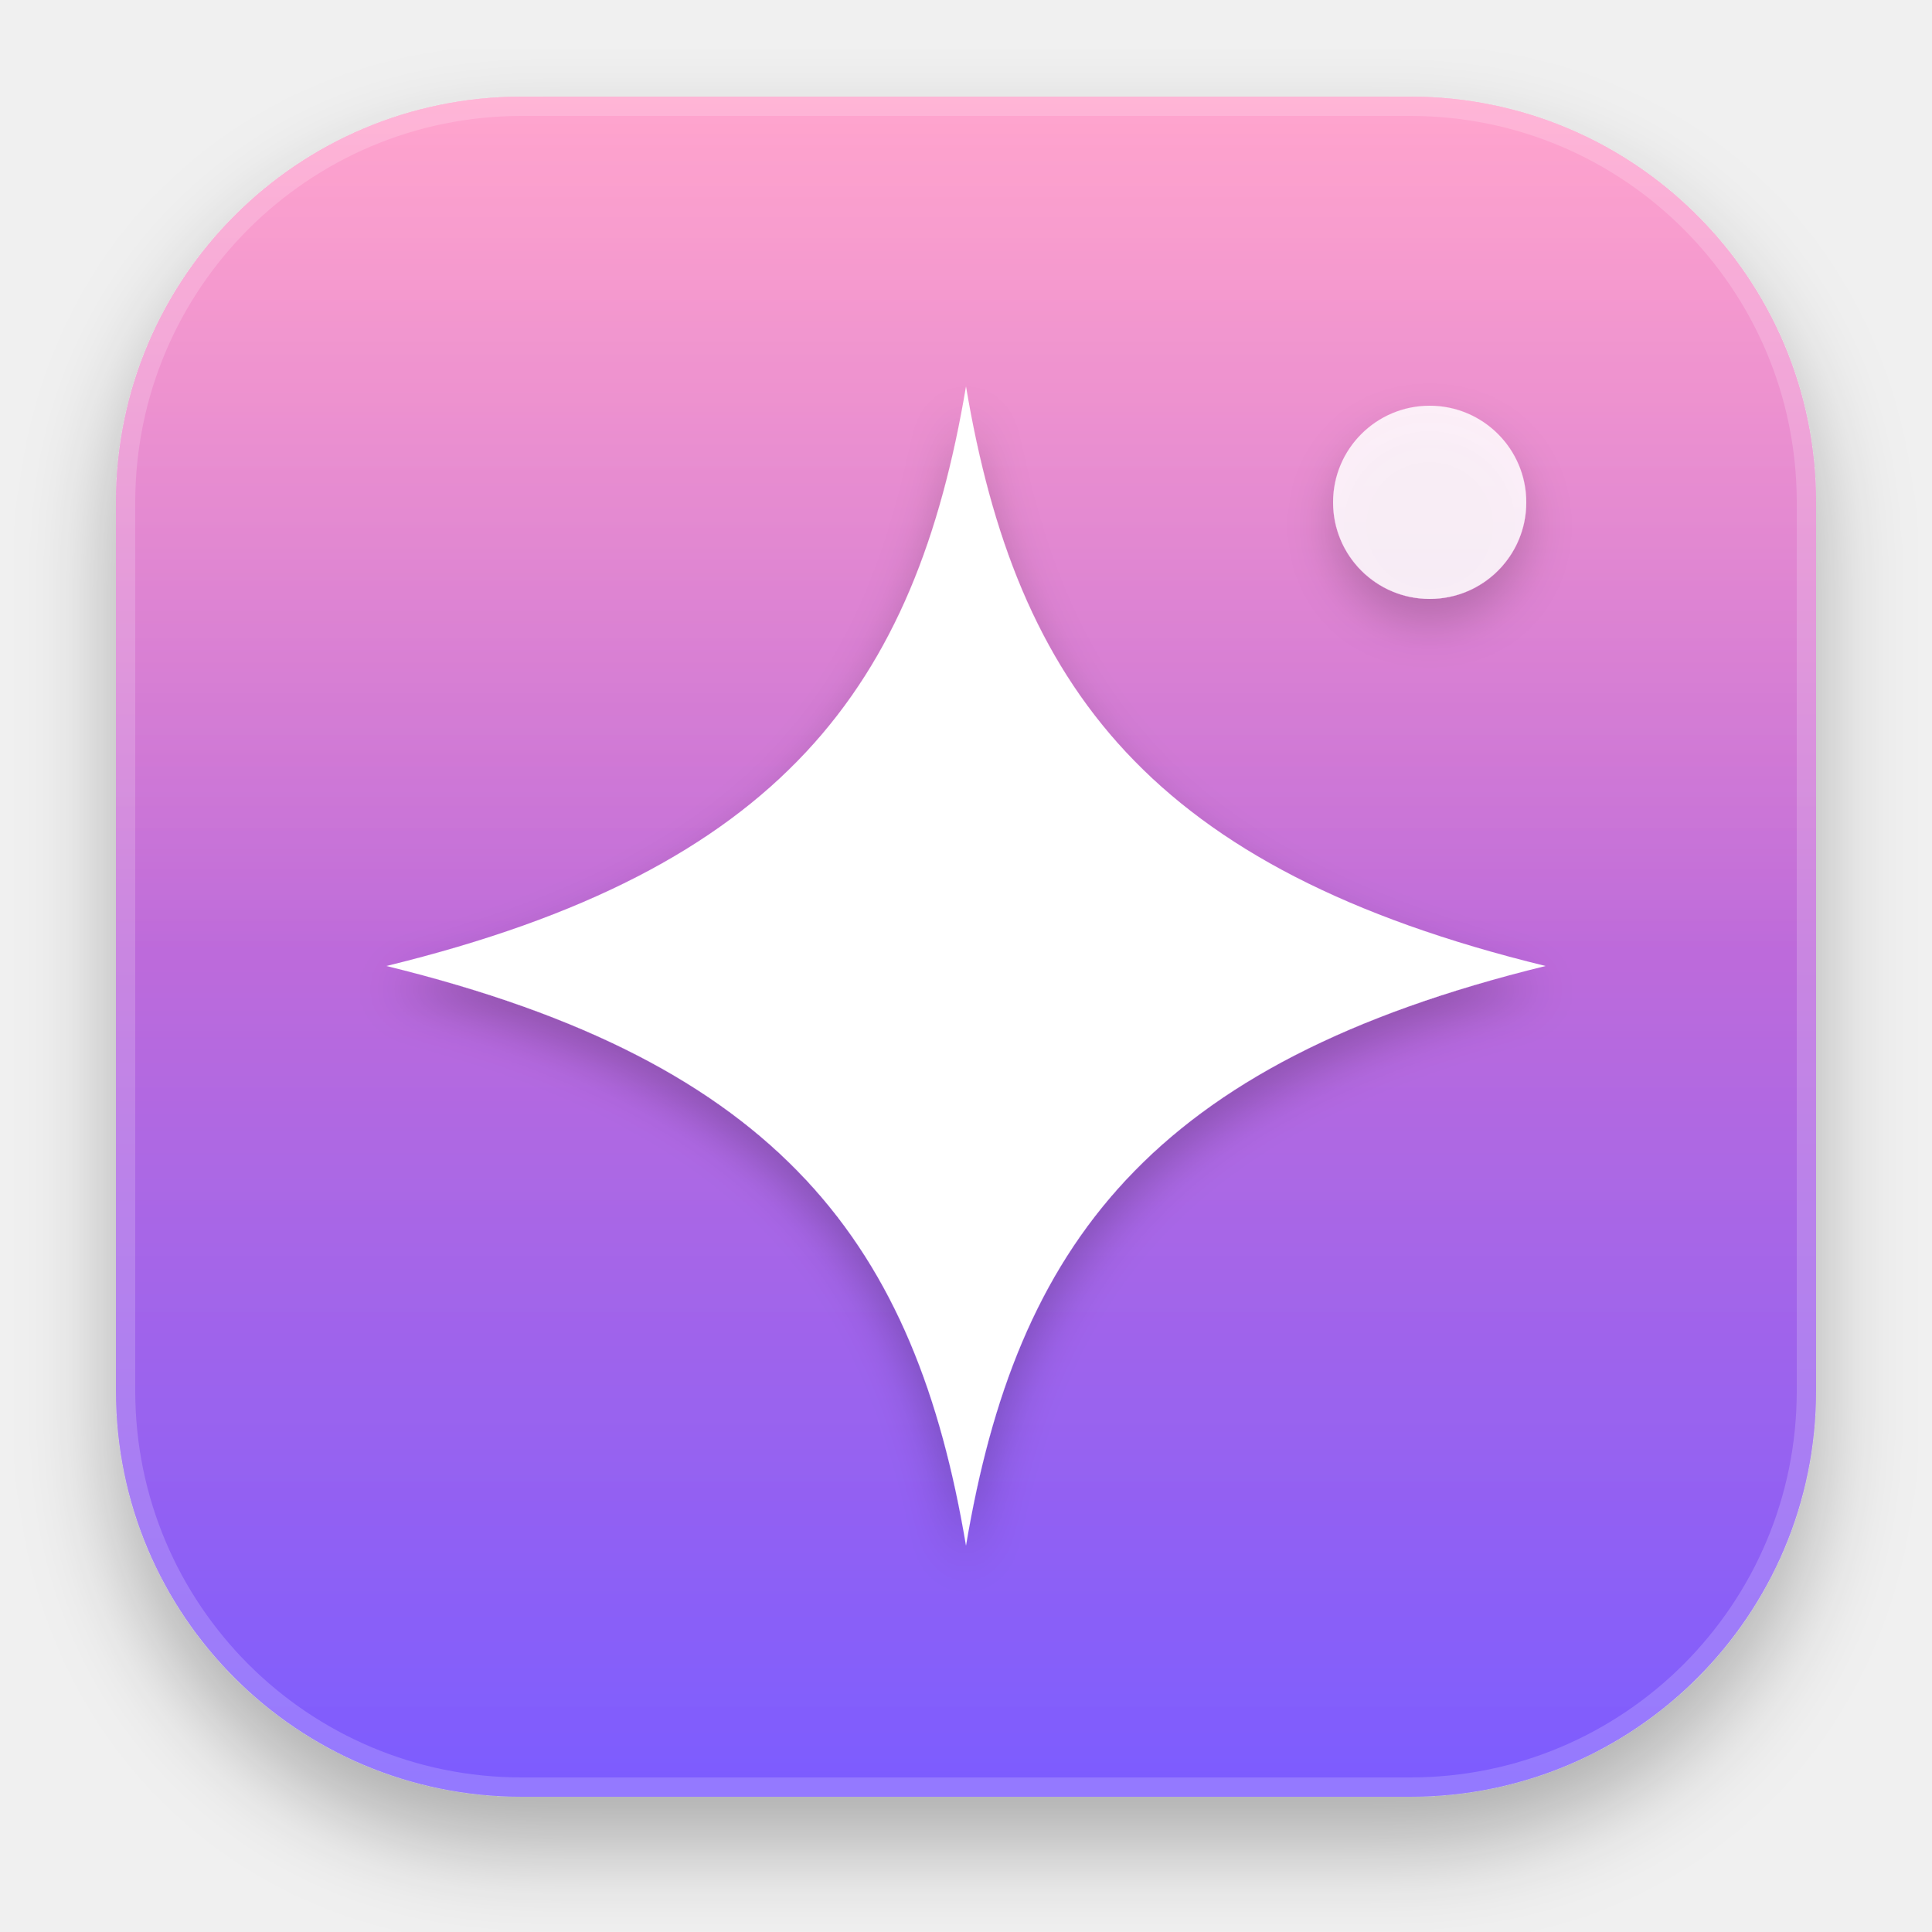
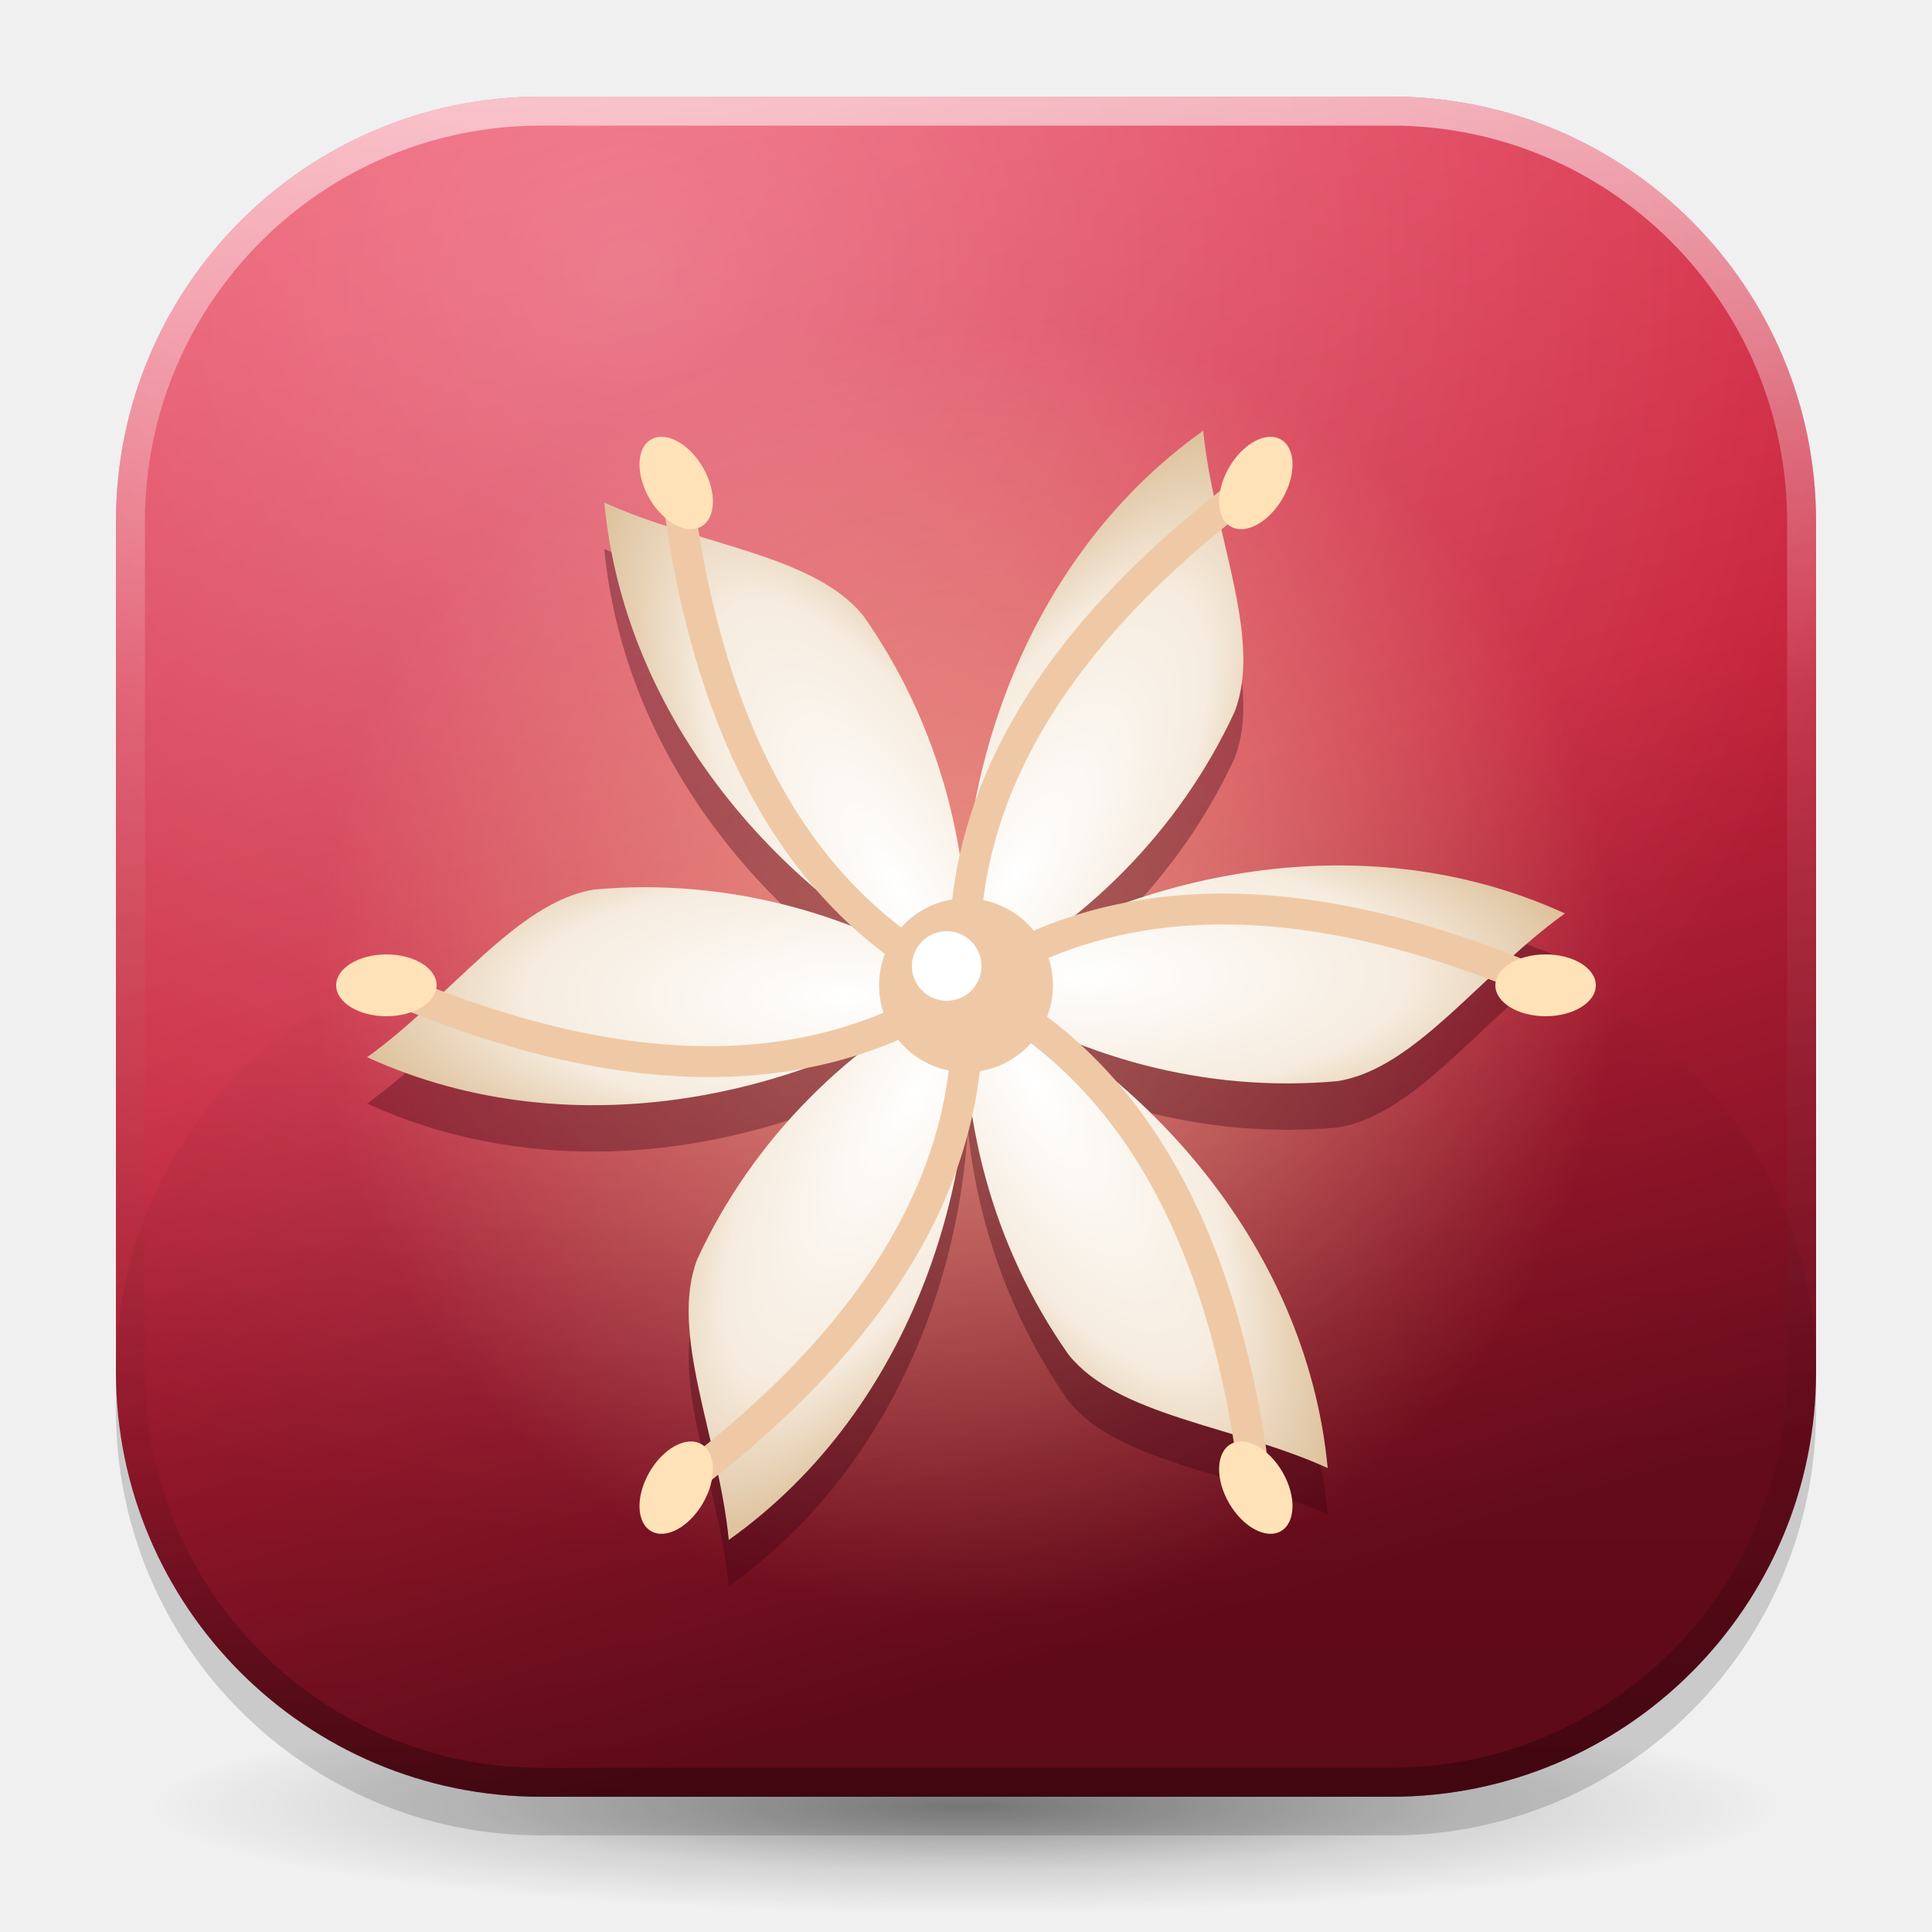
<svg xmlns="http://www.w3.org/2000/svg" viewBox="0 0 100 100" width="100" height="100">
  <defs>
-     <linearGradient id="g" x1="0" y1="0" x2="0" y2="1">
-       <stop offset="0" stop-color="#ff7ab6" />
-       <stop offset="1" stop-color="#7c5cff" />
+     <radialGradient id="cs" cx="0.5" cy="0.5" r="0.5">
+       <stop offset="0" stop-color="#000" stop-opacity="0.42" />
+       <stop offset="0.6" stop-color="#000" stop-opacity="0.12" />
+       <stop offset="1" stop-color="#000" stop-opacity="0" />
+     </radialGradient>
+     <linearGradient id="bd" x1="0" y1="0" x2="0.3" y2="1">
+       <stop offset="0" stop-color="#ef4a63" />
+       <stop offset="0.55" stop-color="#c8243c" />
+       <stop offset="1" stop-color="#6e0c1d" />
    </linearGradient>
-     <linearGradient id="h" x1="0" y1="0" x2="0" y2="1">
-       <stop offset="0" stop-color="#fff" stop-opacity=".32" />
-       <stop offset=".5" stop-color="#fff" stop-opacity="0" />
+     <radialGradient id="gl" cx="0.3" cy="0.1" r="0.75">
+       <stop offset="0" stop-color="#fff" stop-opacity="0.32" />
+       <stop offset="1" stop-color="#fff" stop-opacity="0" />
+     </radialGradient>
+     <linearGradient id="rim" x1="0" y1="0" x2="0" y2="1">
+       <stop offset="0" stop-color="#fff" stop-opacity="0.55" />
+       <stop offset="0.35" stop-color="#fff" stop-opacity="0.1" />
+       <stop offset="0.8" stop-color="#000" stop-opacity="0.05" />
+       <stop offset="1" stop-color="#000" stop-opacity="0.3" />
    </linearGradient>
-     <filter id="gs" x="-20%" y="-20%" width="140%" height="140%">
-       <feDropShadow dx="0" dy="1.2" stdDeviation="1.2" flood-color="#000" flood-opacity=".22" />
-     </filter>
-     <filter id="s" x="-20%" y="-20%" width="140%" height="150%">
-       <feDropShadow dx="0" dy="2.5" stdDeviation="2.4" flood-color="#000" flood-opacity=".28" />
-     </filter>
+     <linearGradient id="fl" x1="0" y1="0" x2="0" y2="1">
+       <stop offset="0" stop-color="#000" stop-opacity="0" />
+       <stop offset="1" stop-color="#000" stop-opacity="0.16" />
+     </linearGradient>
+     <radialGradient id="pet" cx="0.2" cy="0.5" r="0.9">
+       <stop offset="0" stop-color="#ffffff" />
+       <stop offset="0.6" stop-color="#f6ecdf" />
+       <stop offset="1" stop-color="#d9b98f" />
+     </radialGradient>
+     <radialGradient id="halo" cx="0.5" cy="0.5" r="0.5">
+       <stop offset="0" stop-color="#ffd9a8" stop-opacity="0.55" />
+       <stop offset="1" stop-color="#ffd9a8" stop-opacity="0" />
+     </radialGradient>
  </defs>
-   <g filter="url(#s)">
-     <rect x="6" y="5" width="88" height="88" rx="21" fill="url(#g)" />
-     <rect x="6" y="5" width="88" height="88" rx="21" fill="url(#h)" />
-     <rect x="6.5" y="5.5" width="87" height="87" rx="20.5" fill="none" stroke="#fff" stroke-opacity=".18" />
-   </g>
-   <g filter="url(#gs)">
-     <path fill="#fff" d="M50 20c2.6 15.5 9.5 25 30 30-20.5 5-27.4 14.5-30 30-2.6-15.5-9.5-25-30-30 20.5-5 27.4-14.5 30-30z" />
-     <circle cx="74" cy="26" r="5" fill="#fff" opacity=".85" />
-   </g>
+   <ellipse cx="50" cy="93.5" rx="42" ry="5.5" fill="url(#cs)" />
+   <rect x="6" y="7" width="88" height="88" rx="22" fill="#000" opacity=".16" />
+   <rect x="6" y="5" width="88" height="88" rx="22" fill="url(#bd)" />
+   <rect x="6" y="5" width="88" height="88" rx="22" fill="url(#gl)" />
+   <rect x="6" y="49" width="88" height="44" rx="22" fill="url(#fl)" />
+   <rect x="6.75" y="5.75" width="86.5" height="86.5" rx="21.25" fill="none" stroke="url(#rim)" stroke-width="1.5" />
+   <circle cx="50" cy="50" r="34" fill="url(#halo)" />
+   <path transform="translate(50 53.4) rotate(-60) scale(3.1)" fill="#3a0410" opacity="0.35" d="M0 0C2.5-1.8 6.5-2.8 10-1.2 8.6-.2 7.5 1.4 6.2 1.6 4 1.8 1.8 1.2 0 0z" />
+   <path transform="translate(50 53.4) rotate(0) scale(3.1)" fill="#3a0410" opacity="0.35" d="M0 0C2.5-1.8 6.5-2.8 10-1.2 8.6-.2 7.5 1.4 6.2 1.6 4 1.8 1.8 1.2 0 0z" />
+   <path transform="translate(50 53.4) rotate(60) scale(3.1)" fill="#3a0410" opacity="0.35" d="M0 0C2.5-1.8 6.5-2.8 10-1.2 8.6-.2 7.5 1.4 6.2 1.6 4 1.8 1.8 1.2 0 0z" />
+   <path transform="translate(50 53.4) rotate(120) scale(3.1)" fill="#3a0410" opacity="0.35" d="M0 0C2.5-1.8 6.5-2.8 10-1.2 8.6-.2 7.5 1.4 6.2 1.6 4 1.8 1.8 1.2 0 0z" />
+   <path transform="translate(50 53.4) rotate(180) scale(3.1)" fill="#3a0410" opacity="0.35" d="M0 0C2.5-1.8 6.5-2.8 10-1.2 8.6-.2 7.5 1.4 6.2 1.6 4 1.8 1.8 1.2 0 0z" />
+   <path transform="translate(50 53.4) rotate(240) scale(3.1)" fill="#3a0410" opacity="0.35" d="M0 0C2.5-1.8 6.5-2.8 10-1.2 8.6-.2 7.5 1.4 6.2 1.6 4 1.8 1.8 1.2 0 0z" />
+   <path transform="translate(50 51) rotate(-60) scale(3.1)" fill="url(#pet)" opacity="1" d="M0 0C2.5-1.8 6.5-2.8 10-1.2 8.6-.2 7.5 1.4 6.2 1.6 4 1.8 1.8 1.2 0 0z" />
+   <path transform="translate(50 51) rotate(0) scale(3.1)" fill="url(#pet)" opacity="1" d="M0 0C2.5-1.8 6.5-2.8 10-1.2 8.6-.2 7.5 1.4 6.2 1.6 4 1.8 1.8 1.2 0 0z" />
+   <path transform="translate(50 51) rotate(60) scale(3.1)" fill="url(#pet)" opacity="1" d="M0 0C2.5-1.8 6.5-2.8 10-1.2 8.6-.2 7.5 1.4 6.2 1.6 4 1.8 1.8 1.2 0 0z" />
+   <path transform="translate(50 51) rotate(120) scale(3.1)" fill="url(#pet)" opacity="1" d="M0 0C2.5-1.8 6.5-2.8 10-1.2 8.6-.2 7.5 1.4 6.2 1.6 4 1.8 1.8 1.2 0 0z" />
+   <path transform="translate(50 51) rotate(180) scale(3.1)" fill="url(#pet)" opacity="1" d="M0 0C2.5-1.8 6.5-2.8 10-1.2 8.6-.2 7.5 1.4 6.2 1.6 4 1.8 1.8 1.2 0 0z" />
+   <path transform="translate(50 51) rotate(240) scale(3.1)" fill="url(#pet)" opacity="1" d="M0 0C2.5-1.8 6.5-2.8 10-1.2 8.6-.2 7.5 1.4 6.2 1.6 4 1.8 1.8 1.2 0 0z" />
+   <path d="M50 51Q48.9 37.0 65.0 25.0" stroke="#efc9a6" stroke-width="1.6" fill="none" stroke-linecap="round" />
+   <ellipse cx="65.0" cy="25.0" rx="2.6" ry="1.6" fill="#ffe2b8" transform="rotate(-60 65.0 25.0)" />
+   <path d="M50 51Q61.6 43.1 80.0 51.0" stroke="#efc9a6" stroke-width="1.6" fill="none" stroke-linecap="round" />
+   <ellipse cx="80.0" cy="51.0" rx="2.6" ry="1.6" fill="#ffe2b8" transform="rotate(0 80.0 51.0)" />
+   <path d="M50 51Q62.6 57.1 65.0 77.0" stroke="#efc9a6" stroke-width="1.6" fill="none" stroke-linecap="round" />
+   <ellipse cx="65.0" cy="77.0" rx="2.6" ry="1.6" fill="#ffe2b8" transform="rotate(60 65.0 77.0)" />
+   <path d="M50 51Q51.1 65.0 35.0 77.0" stroke="#efc9a6" stroke-width="1.6" fill="none" stroke-linecap="round" />
+   <ellipse cx="35.0" cy="77.0" rx="2.6" ry="1.6" fill="#ffe2b8" transform="rotate(120 35.0 77.0)" />
+   <path d="M50 51Q38.4 58.9 20.0 51.0" stroke="#efc9a6" stroke-width="1.6" fill="none" stroke-linecap="round" />
+   <ellipse cx="20.0" cy="51.0" rx="2.6" ry="1.6" fill="#ffe2b8" transform="rotate(180 20.0 51.0)" />
+   <path d="M50 51Q37.4 44.9 35.0 25.0" stroke="#efc9a6" stroke-width="1.6" fill="none" stroke-linecap="round" />
+   <ellipse cx="35.0" cy="25.0" rx="2.6" ry="1.6" fill="#ffe2b8" transform="rotate(240 35.0 25.0)" />
+   <circle cx="50" cy="51" r="4.5" fill="#efc9a6" />
+   <circle cx="49" cy="50" r="1.8" fill="#fff" />
</svg>
